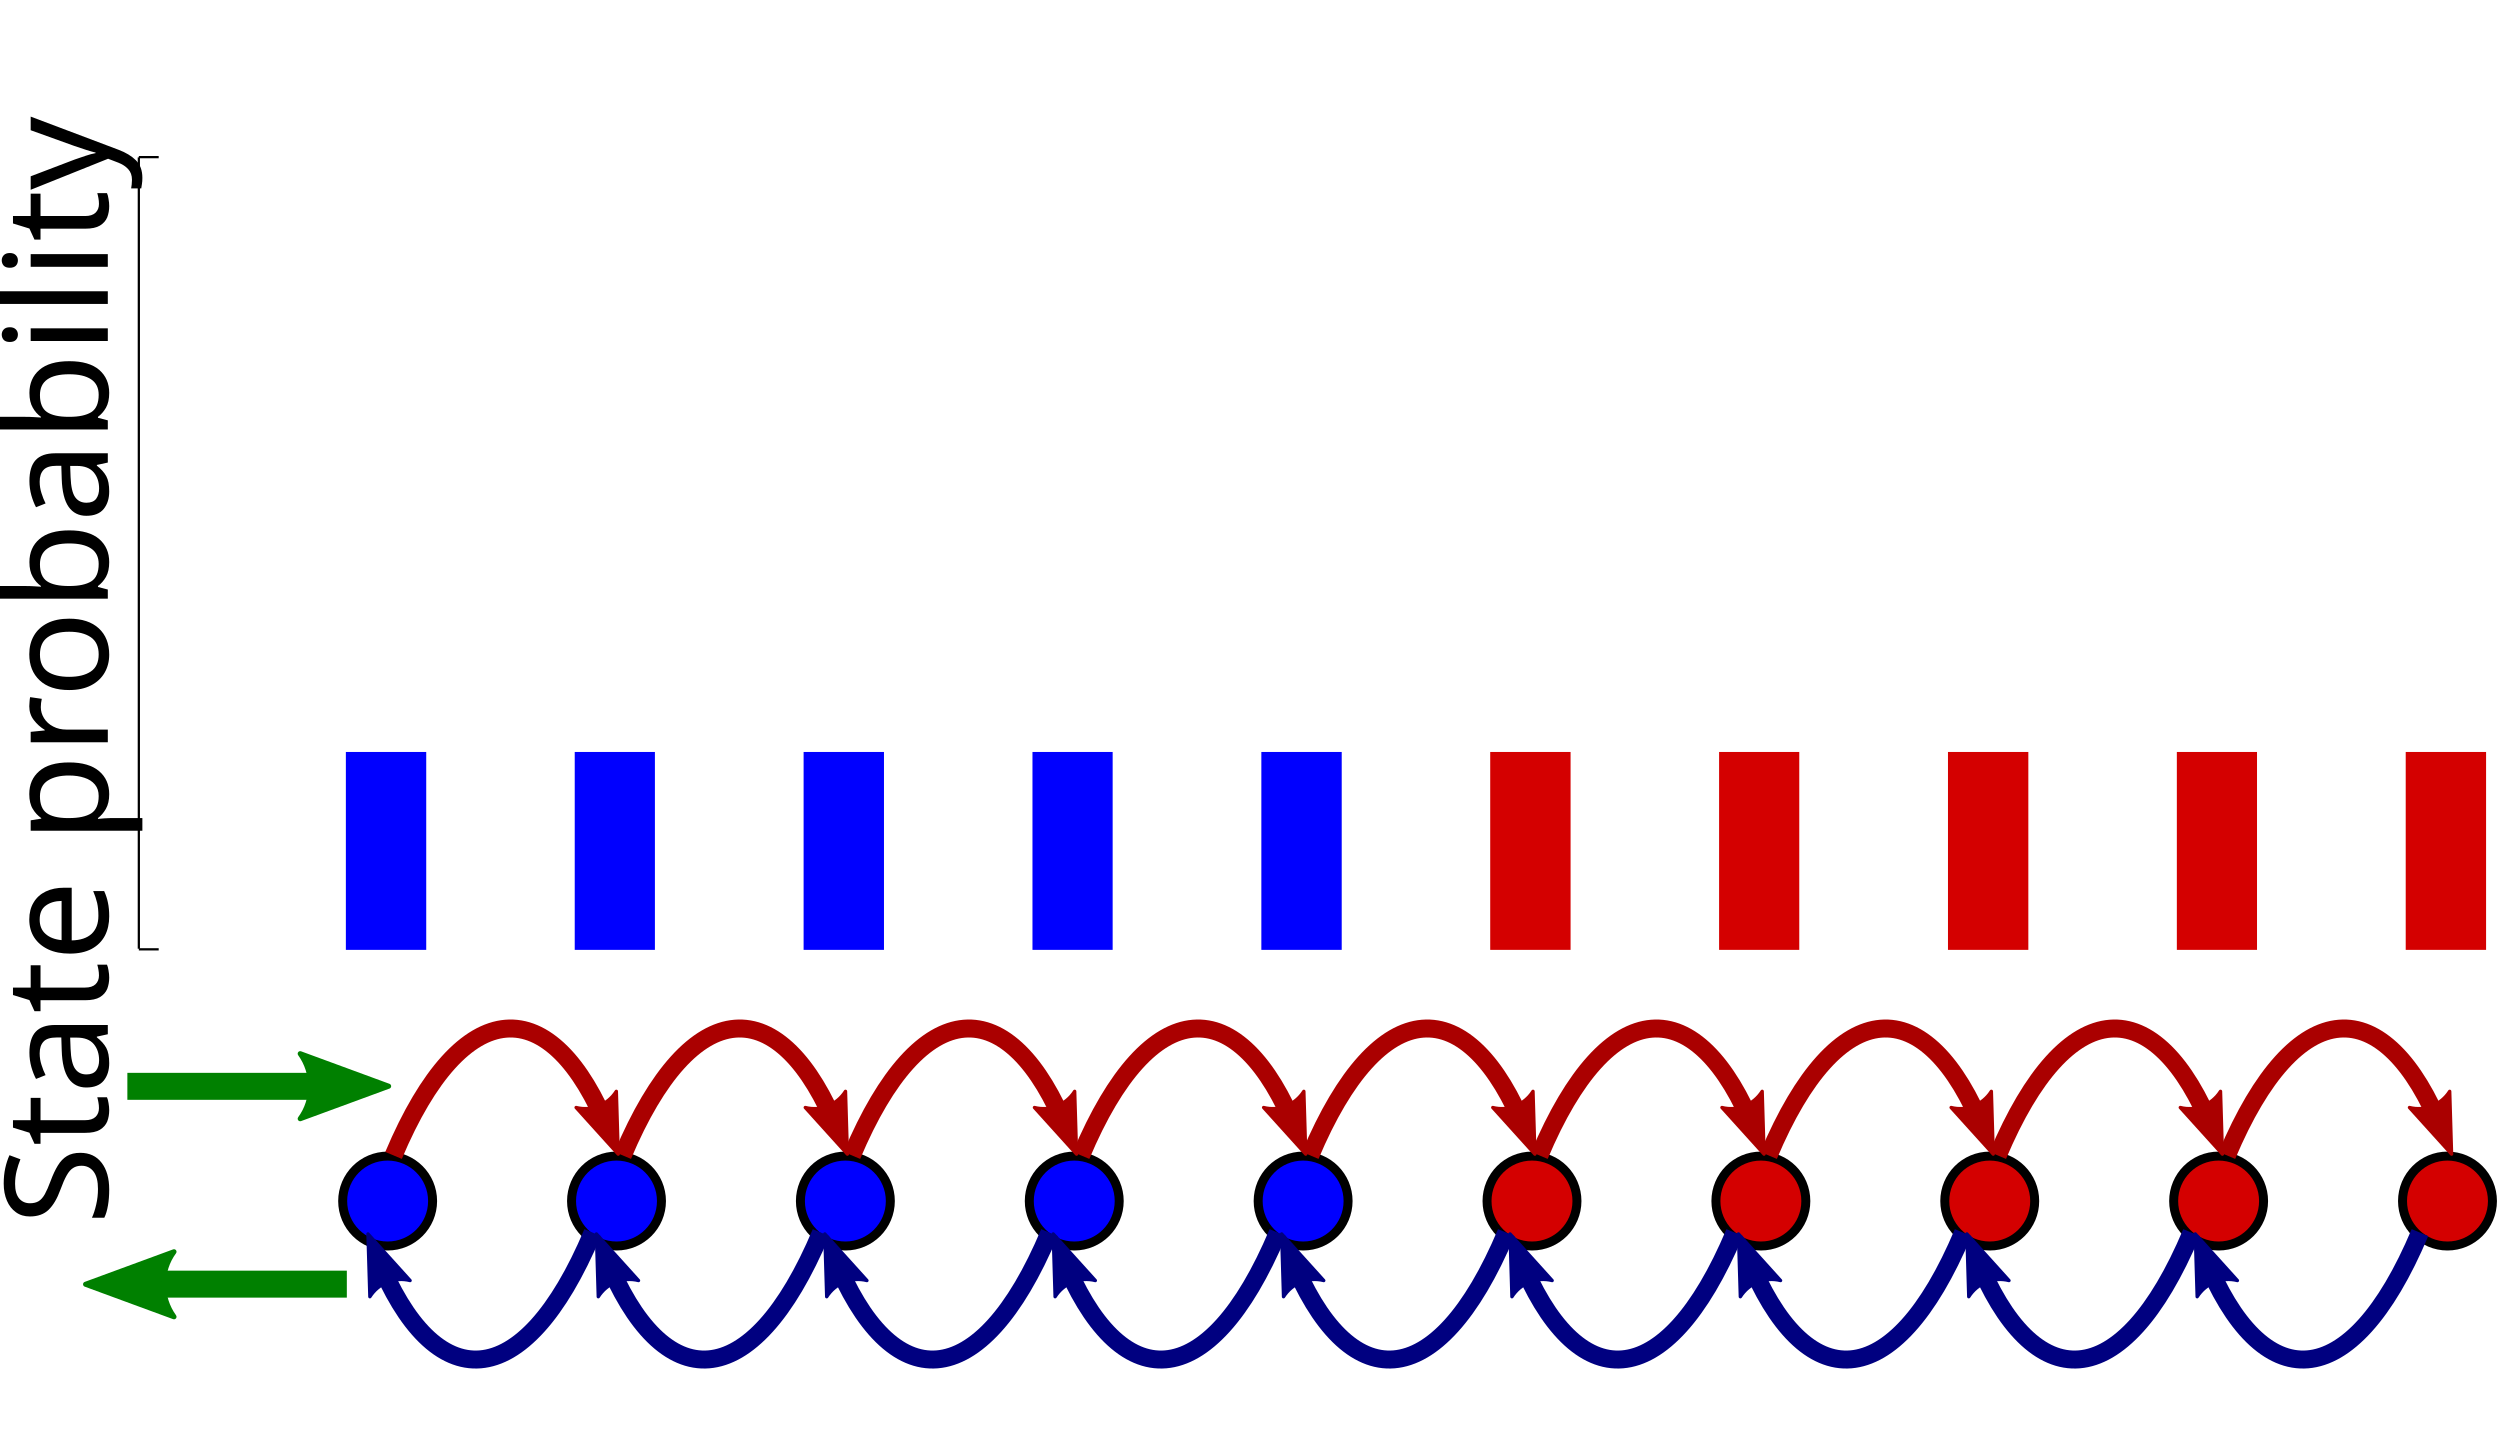
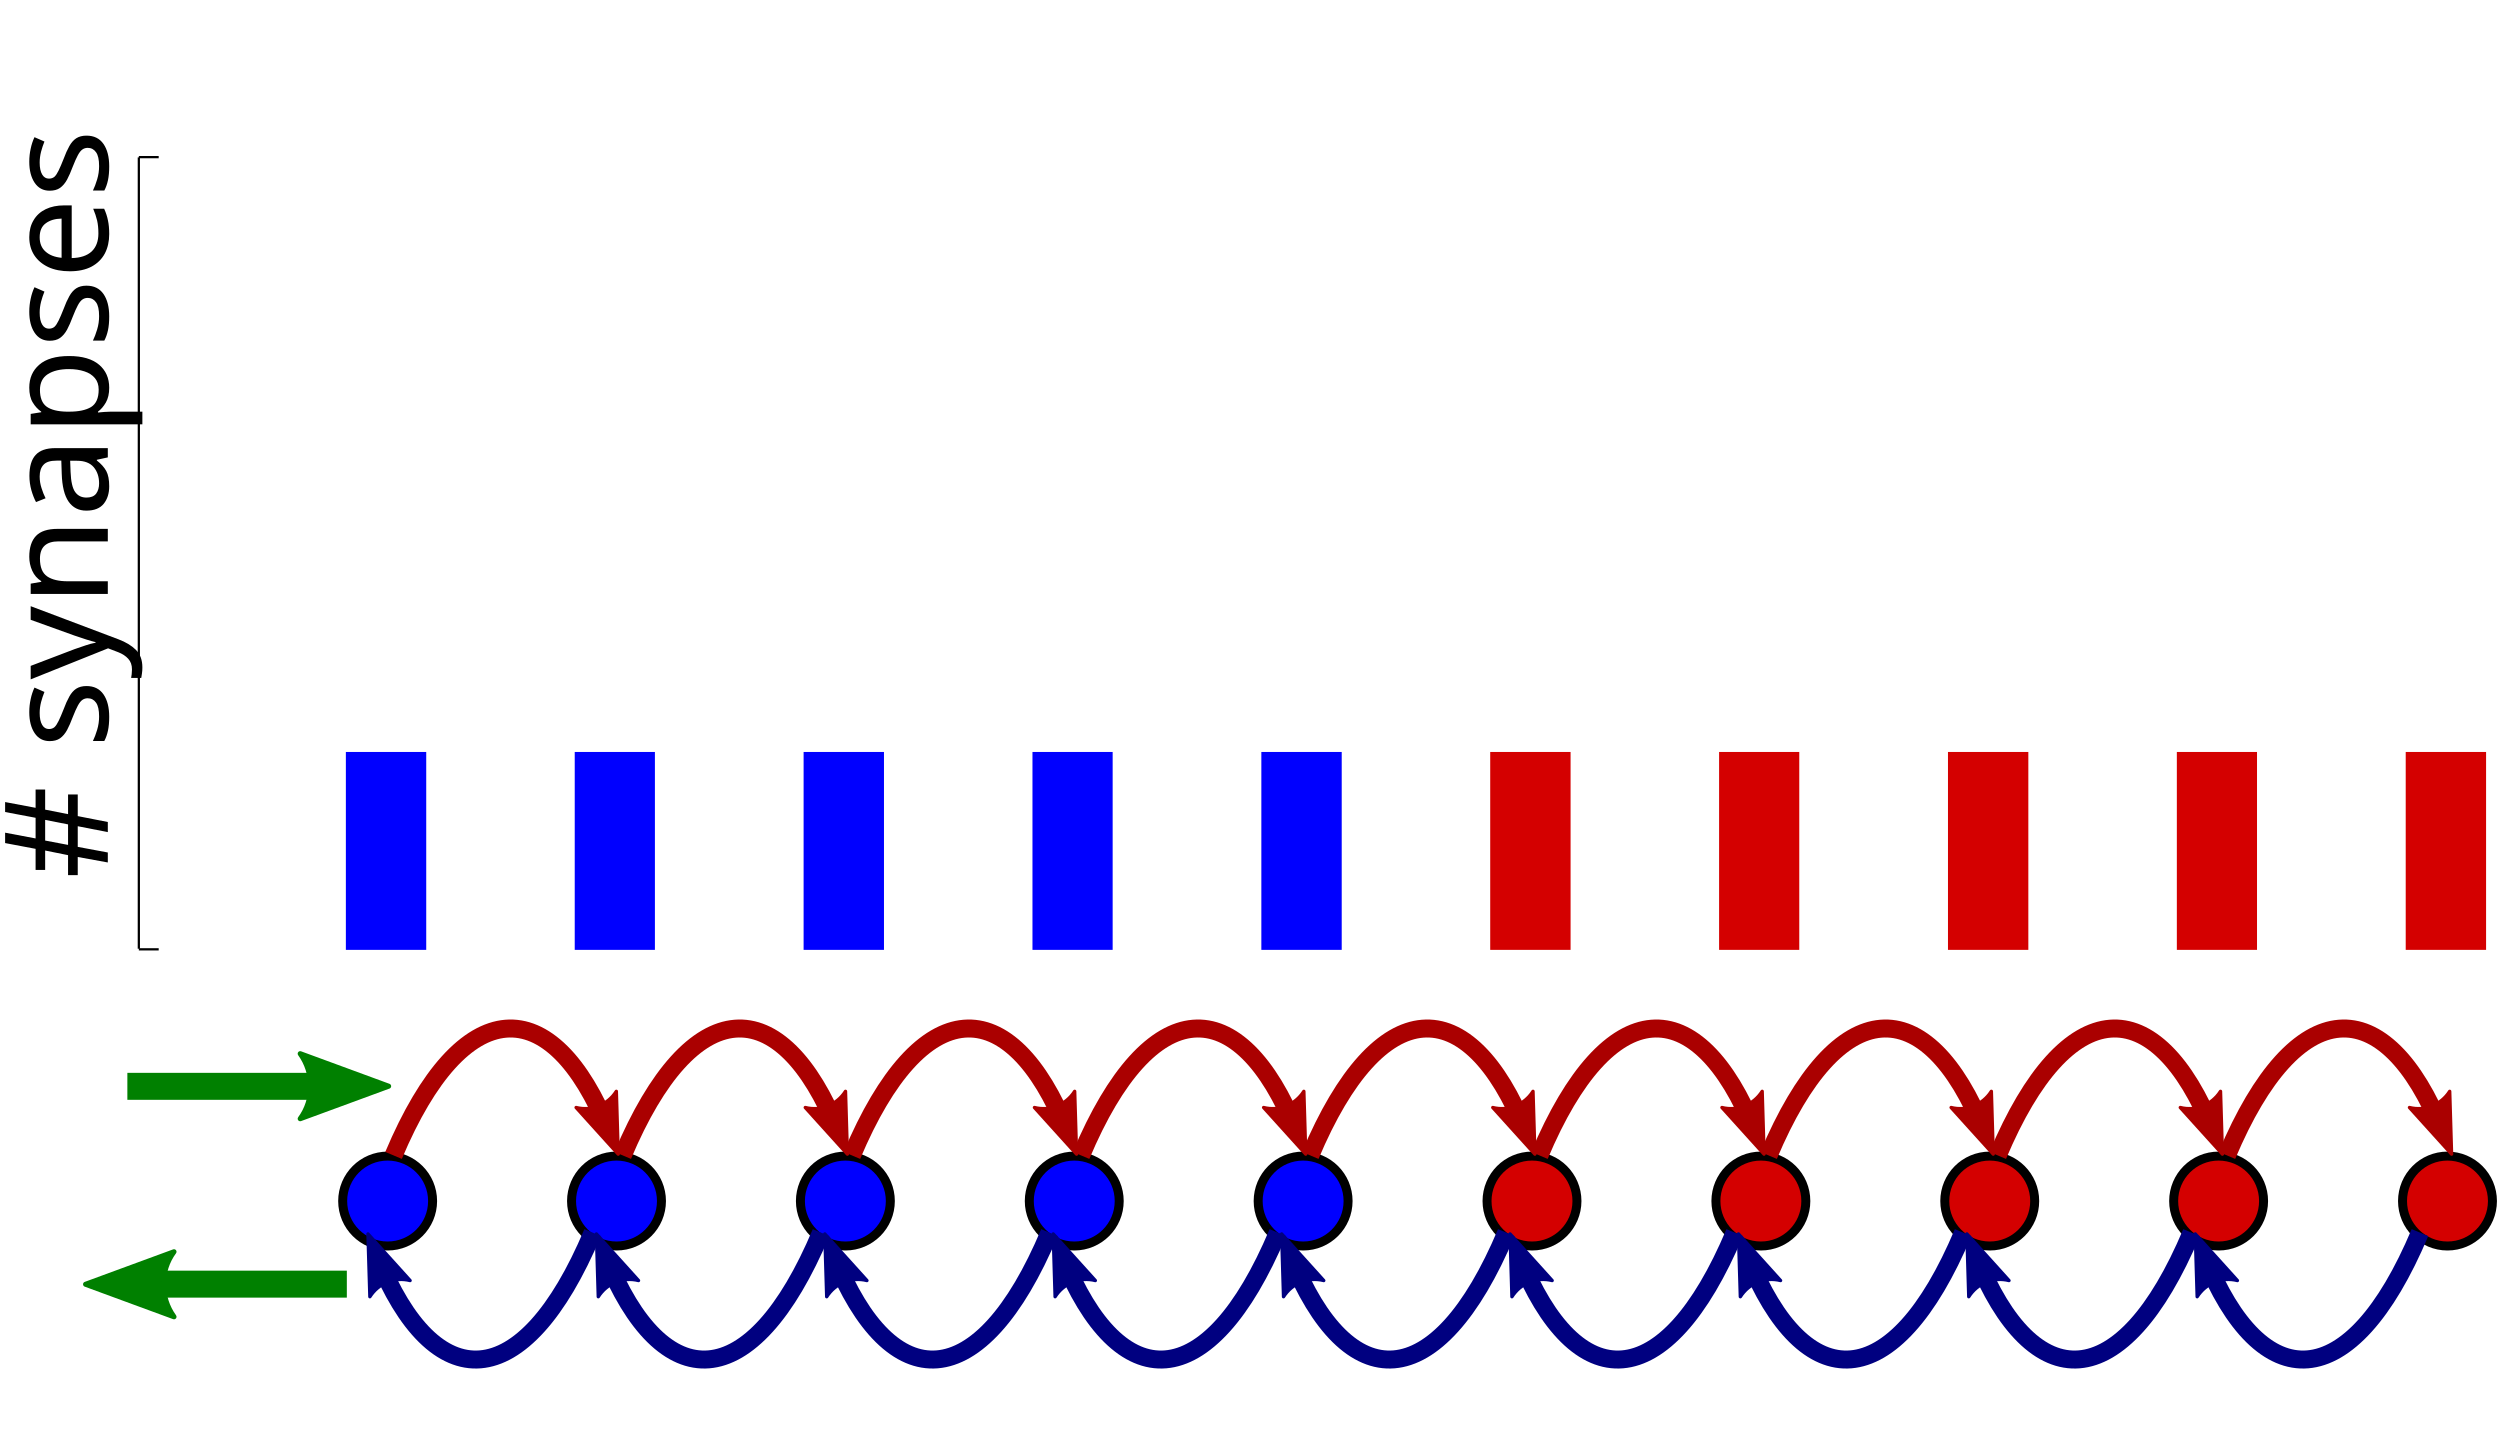
<svg xmlns="http://www.w3.org/2000/svg" width="278.043" height="159.804" id="svg2" version="1.1">
  <defs id="defs4">
    <marker orient="auto" refY="0" refX="0" id="Arrow2Send" style="overflow:visible">
      <path id="path4544" style="font-size:12px;fill-rule:evenodd;stroke-width:0.625;stroke-linejoin:round" d="M 8.719,4.034 -2.207,0.016 8.719,-4.002 c -1.745,2.372 -1.735,5.617 -6e-7,8.035 z" transform="matrix(-0.3,0,0,-0.3,0.69,0)" />
    </marker>
    <marker orient="auto" refY="0" refX="0" id="Arrow2Sstart" style="overflow:visible">
      <path id="path4541" style="font-size:12px;fill-rule:evenodd;stroke-width:0.625;stroke-linejoin:round" d="M 8.719,4.034 -2.207,0.016 8.719,-4.002 c -1.745,2.372 -1.735,5.617 -6e-7,8.035 z" transform="matrix(0.3,0,0,0.3,-0.69,0)" />
    </marker>
    <marker orient="auto" refY="0" refX="0" id="Arrow2Send-4" style="overflow:visible">
      <path id="path4544-5" style="font-size:12px;fill-rule:evenodd;stroke-width:0.625;stroke-linejoin:round" d="M 8.719,4.034 -2.207,0.016 8.719,-4.002 c -1.745,2.372 -1.735,5.617 -6e-7,8.035 z" transform="matrix(-0.3,0,0,-0.3,0.69,0)" />
    </marker>
    <marker orient="auto" refY="0" refX="0" id="Arrow2Send-3" style="overflow:visible">
      <path id="path4544-52" style="font-size:12px;fill-rule:evenodd;stroke-width:0.625;stroke-linejoin:round" d="M 8.719,4.034 -2.207,0.016 8.719,-4.002 c -1.745,2.372 -1.735,5.617 -6e-7,8.035 z" transform="matrix(-0.3,0,0,-0.3,0.69,0)" />
    </marker>
    <marker orient="auto" refY="0" refX="0" id="Arrow2Send-9" style="overflow:visible">
      <path id="path4544-4" style="font-size:12px;fill-rule:evenodd;stroke-width:0.625;stroke-linejoin:round" d="M 8.719,4.034 -2.207,0.016 8.719,-4.002 c -1.745,2.372 -1.735,5.617 -6e-7,8.035 z" transform="matrix(-0.3,0,0,-0.3,0.69,0)" />
    </marker>
    <marker orient="auto" refY="0" refX="0" id="Arrow2Send-0" style="overflow:visible">
      <path id="path4544-59" style="font-size:12px;fill-rule:evenodd;stroke-width:0.625;stroke-linejoin:round" d="M 8.719,4.034 -2.207,0.016 8.719,-4.002 c -1.745,2.372 -1.735,5.617 -6e-7,8.035 z" transform="matrix(-0.3,0,0,-0.3,0.69,0)" />
    </marker>
    <marker orient="auto" refY="0" refX="0" id="Arrow2Send-6" style="overflow:visible">
      <path id="path4544-594" style="font-size:12px;fill-rule:evenodd;stroke-width:0.625;stroke-linejoin:round" d="M 8.719,4.034 -2.207,0.016 8.719,-4.002 c -1.745,2.372 -1.735,5.617 -6e-7,8.035 z" transform="matrix(-0.3,0,0,-0.3,0.69,0)" />
    </marker>
    <marker orient="auto" refY="0" refX="0" id="Arrow2Send-43" style="overflow:visible">
      <path id="path4544-54" style="font-size:12px;fill-rule:evenodd;stroke-width:0.625;stroke-linejoin:round" d="M 8.719,4.034 -2.207,0.016 8.719,-4.002 c -1.745,2.372 -1.735,5.617 -6e-7,8.035 z" transform="matrix(-0.3,0,0,-0.3,0.69,0)" />
    </marker>
    <marker orient="auto" refY="0" refX="0" id="Arrow2Send-41" style="overflow:visible">
      <path id="path4544-6" style="font-size:12px;fill-rule:evenodd;stroke-width:0.625;stroke-linejoin:round" d="M 8.719,4.034 -2.207,0.016 8.719,-4.002 c -1.745,2.372 -1.735,5.617 -6e-7,8.035 z" transform="matrix(-0.3,0,0,-0.3,0.69,0)" />
    </marker>
    <marker orient="auto" refY="0" refX="0" id="Arrow2Send-1" style="overflow:visible">
      <path id="path4544-58" style="font-size:12px;fill-rule:evenodd;stroke-width:0.625;stroke-linejoin:round" d="M 8.719,4.034 -2.207,0.016 8.719,-4.002 c -1.745,2.372 -1.735,5.617 -6e-7,8.035 z" transform="matrix(-0.3,0,0,-0.3,0.69,0)" />
    </marker>
    <marker orient="auto" refY="0" refX="0" id="Arrow2Send-01" style="overflow:visible">
      <path id="path4544-40" style="font-size:12px;fill-rule:evenodd;stroke-width:0.625;stroke-linejoin:round" d="M 8.719,4.034 -2.207,0.016 8.719,-4.002 c -1.745,2.372 -1.735,5.617 -6e-7,8.035 z" transform="matrix(-0.3,0,0,-0.3,0.69,0)" />
    </marker>
    <marker orient="auto" refY="0" refX="0" id="Arrow2Send-91" style="overflow:visible">
      <path id="path4544-7" style="font-size:12px;fill-rule:evenodd;stroke-width:0.625;stroke-linejoin:round" d="M 8.719,4.034 -2.207,0.016 8.719,-4.002 c -1.745,2.372 -1.735,5.617 -6e-7,8.035 z" transform="matrix(-0.3,0,0,-0.3,0.69,0)" />
    </marker>
    <marker orient="auto" refY="0" refX="0" id="Arrow2Send-96" style="overflow:visible">
      <path id="path4544-8" style="font-size:12px;fill-rule:evenodd;stroke-width:0.625;stroke-linejoin:round" d="M 8.719,4.034 -2.207,0.016 8.719,-4.002 c -1.745,2.372 -1.735,5.617 -6e-7,8.035 z" transform="matrix(-0.3,0,0,-0.3,0.69,0)" />
    </marker>
    <marker orient="auto" refY="0" refX="0" id="Arrow2Send-30" style="overflow:visible">
      <path id="path4544-2" style="font-size:12px;fill-rule:evenodd;stroke-width:0.625;stroke-linejoin:round" d="M 8.719,4.034 -2.207,0.016 8.719,-4.002 c -1.745,2.372 -1.735,5.617 -6e-7,8.035 z" transform="matrix(-0.3,0,0,-0.3,0.69,0)" />
    </marker>
    <marker orient="auto" refY="0" refX="0" id="Arrow2Send-92" style="overflow:visible">
      <path id="path4544-24" style="font-size:12px;fill-rule:evenodd;stroke-width:0.625;stroke-linejoin:round" d="M 8.719,4.034 -2.207,0.016 8.719,-4.002 c -1.745,2.372 -1.735,5.617 -6e-7,8.035 z" transform="matrix(-0.3,0,0,-0.3,0.69,0)" />
    </marker>
    <marker orient="auto" refY="0" refX="0" id="Arrow2Send-8" style="overflow:visible">
      <path id="path4544-72" style="font-size:12px;fill-rule:evenodd;stroke-width:0.625;stroke-linejoin:round" d="M 8.719,4.034 -2.207,0.016 8.719,-4.002 c -1.745,2.372 -1.735,5.617 -6e-7,8.035 z" transform="matrix(-0.3,0,0,-0.3,0.69,0)" />
    </marker>
    <marker orient="auto" refY="0" refX="0" id="Arrow2Send-34" style="overflow:visible">
      <path id="path4544-3" style="font-size:12px;fill-rule:evenodd;stroke-width:0.625;stroke-linejoin:round" d="M 8.719,4.034 -2.207,0.016 8.719,-4.002 c -1.745,2.372 -1.735,5.617 -6e-7,8.035 z" transform="matrix(-0.3,0,0,-0.3,0.69,0)" />
    </marker>
    <marker orient="auto" refY="0" refX="0" id="Arrow2Send-32" style="overflow:visible">
      <path id="path4544-76" style="font-size:12px;fill-rule:evenodd;stroke-width:0.625;stroke-linejoin:round" d="M 8.719,4.034 -2.207,0.016 8.719,-4.002 c -1.745,2.372 -1.735,5.617 -6e-7,8.035 z" transform="matrix(-0.3,0,0,-0.3,0.69,0)" />
    </marker>
    <marker orient="auto" refY="0" refX="0" id="Arrow2Send-36" style="overflow:visible">
      <path id="path4544-9" style="font-size:12px;fill-rule:evenodd;stroke-width:0.625;stroke-linejoin:round" d="M 8.719,4.034 -2.207,0.016 8.719,-4.002 c -1.745,2.372 -1.735,5.617 -6e-7,8.035 z" transform="matrix(-0.3,0,0,-0.3,0.69,0)" />
    </marker>
    <marker orient="auto" refY="0" refX="0" id="Arrow2Send-33" style="overflow:visible">
      <path id="path4544-0" style="font-size:12px;fill-rule:evenodd;stroke-width:0.625;stroke-linejoin:round" d="M 8.719,4.034 -2.207,0.016 8.719,-4.002 c -1.745,2.372 -1.735,5.617 -6e-7,8.035 z" transform="matrix(-0.3,0,0,-0.3,0.69,0)" />
    </marker>
    <marker orient="auto" refY="0" refX="0" id="Arrow2SendM" style="overflow:visible">
      <path id="path3097" style="font-size:12px;fill:#aa0000;fill-rule:evenodd;stroke:#aa0000;stroke-width:0.625;stroke-linejoin:round" d="M 8.719,4.034 -2.207,0.016 8.719,-4.002 c -1.745,2.372 -1.735,5.617 -6e-7,8.035 z" transform="matrix(-0.3,0,0,-0.3,0.69,0)" />
    </marker>
    <marker orient="auto" refY="0" refX="0" id="Arrow2Sendg" style="overflow:visible">
      <path id="path3100" style="font-size:12px;fill:#aa0000;fill-rule:evenodd;stroke:#aa0000;stroke-width:0.625;stroke-linejoin:round" d="M 8.719,4.034 -2.207,0.016 8.719,-4.002 c -1.745,2.372 -1.735,5.617 -6e-7,8.035 z" transform="matrix(-0.3,0,0,-0.3,0.69,0)" />
    </marker>
    <marker orient="auto" refY="0" refX="0" id="Arrow2Send3" style="overflow:visible">
      <path id="path3103" style="font-size:12px;fill:#aa0000;fill-rule:evenodd;stroke:#aa0000;stroke-width:0.625;stroke-linejoin:round" d="M 8.719,4.034 -2.207,0.016 8.719,-4.002 c -1.745,2.372 -1.735,5.617 -6e-7,8.035 z" transform="matrix(-0.3,0,0,-0.3,0.69,0)" />
    </marker>
    <marker orient="auto" refY="0" refX="0" id="Arrow2Sends" style="overflow:visible">
      <path id="path3106" style="font-size:12px;fill:#aa0000;fill-rule:evenodd;stroke:#aa0000;stroke-width:0.625;stroke-linejoin:round" d="M 8.719,4.034 -2.207,0.016 8.719,-4.002 c -1.745,2.372 -1.735,5.617 -6e-7,8.035 z" transform="matrix(-0.3,0,0,-0.3,0.69,0)" />
    </marker>
    <marker orient="auto" refY="0" refX="0" id="Arrow2Sendz" style="overflow:visible">
      <path id="path3109" style="font-size:12px;fill:#aa0000;fill-rule:evenodd;stroke:#aa0000;stroke-width:0.625;stroke-linejoin:round" d="M 8.719,4.034 -2.207,0.016 8.719,-4.002 c -1.745,2.372 -1.735,5.617 -6e-7,8.035 z" transform="matrix(-0.3,0,0,-0.3,0.69,0)" />
    </marker>
    <marker orient="auto" refY="0" refX="0" id="Arrow2SendI" style="overflow:visible">
      <path id="path3112" style="font-size:12px;fill:#aa0000;fill-rule:evenodd;stroke:#aa0000;stroke-width:0.625;stroke-linejoin:round" d="M 8.719,4.034 -2.207,0.016 8.719,-4.002 c -1.745,2.372 -1.735,5.617 -6e-7,8.035 z" transform="matrix(-0.3,0,0,-0.3,0.69,0)" />
    </marker>
    <marker orient="auto" refY="0" refX="0" id="Arrow2Send7" style="overflow:visible">
      <path id="path3115" style="font-size:12px;fill:#aa0000;fill-rule:evenodd;stroke:#aa0000;stroke-width:0.625;stroke-linejoin:round" d="M 8.719,4.034 -2.207,0.016 8.719,-4.002 c -1.745,2.372 -1.735,5.617 -6e-7,8.035 z" transform="matrix(-0.3,0,0,-0.3,0.69,0)" />
    </marker>
    <marker orient="auto" refY="0" refX="0" id="Arrow2SendG" style="overflow:visible">
      <path id="path3118" style="font-size:12px;fill:#aa0000;fill-rule:evenodd;stroke:#aa0000;stroke-width:0.625;stroke-linejoin:round" d="M 8.719,4.034 -2.207,0.016 8.719,-4.002 c -1.745,2.372 -1.735,5.617 -6e-7,8.035 z" transform="matrix(-0.3,0,0,-0.3,0.69,0)" />
    </marker>
    <marker orient="auto" refY="0" refX="0" id="Arrow2SendJ" style="overflow:visible">
      <path id="path3121" style="font-size:12px;fill:#aa0000;fill-rule:evenodd;stroke:#aa0000;stroke-width:0.625;stroke-linejoin:round" d="M 8.719,4.034 -2.207,0.016 8.719,-4.002 c -1.745,2.372 -1.735,5.617 -6e-7,8.035 z" transform="matrix(-0.3,0,0,-0.3,0.69,0)" />
    </marker>
    <marker orient="auto" refY="0" refX="0" id="Arrow2Sendzk" style="overflow:visible">
      <path id="path3315" style="font-size:12px;fill:#000080;fill-rule:evenodd;stroke:#000080;stroke-width:0.625;stroke-linejoin:round" d="M 8.719,4.034 -2.207,0.016 8.719,-4.002 c -1.745,2.372 -1.735,5.617 -6e-7,8.035 z" transform="matrix(-0.3,0,0,-0.3,0.69,0)" />
    </marker>
    <marker orient="auto" refY="0" refX="0" id="Arrow2SendD" style="overflow:visible">
      <path id="path3318" style="font-size:12px;fill:#000080;fill-rule:evenodd;stroke:#000080;stroke-width:0.625;stroke-linejoin:round" d="M 8.719,4.034 -2.207,0.016 8.719,-4.002 c -1.745,2.372 -1.735,5.617 -6e-7,8.035 z" transform="matrix(-0.3,0,0,-0.3,0.69,0)" />
    </marker>
    <marker orient="auto" refY="0" refX="0" id="Arrow2SendO" style="overflow:visible">
      <path id="path3321" style="font-size:12px;fill:#000080;fill-rule:evenodd;stroke:#000080;stroke-width:0.625;stroke-linejoin:round" d="M 8.719,4.034 -2.207,0.016 8.719,-4.002 c -1.745,2.372 -1.735,5.617 -6e-7,8.035 z" transform="matrix(-0.3,0,0,-0.3,0.69,0)" />
    </marker>
    <marker orient="auto" refY="0" refX="0" id="Arrow2Sendu" style="overflow:visible">
      <path id="path3324" style="font-size:12px;fill:#000080;fill-rule:evenodd;stroke:#000080;stroke-width:0.625;stroke-linejoin:round" d="M 8.719,4.034 -2.207,0.016 8.719,-4.002 c -1.745,2.372 -1.735,5.617 -6e-7,8.035 z" transform="matrix(-0.3,0,0,-0.3,0.69,0)" />
    </marker>
    <marker orient="auto" refY="0" refX="0" id="Arrow2Sendd" style="overflow:visible">
      <path id="path3327" style="font-size:12px;fill:#000080;fill-rule:evenodd;stroke:#000080;stroke-width:0.625;stroke-linejoin:round" d="M 8.719,4.034 -2.207,0.016 8.719,-4.002 c -1.745,2.372 -1.735,5.617 -6e-7,8.035 z" transform="matrix(-0.3,0,0,-0.3,0.69,0)" />
    </marker>
    <marker orient="auto" refY="0" refX="0" id="Arrow2Send9" style="overflow:visible">
      <path id="path3330" style="font-size:12px;fill:#000080;fill-rule:evenodd;stroke:#000080;stroke-width:0.625;stroke-linejoin:round" d="M 8.719,4.034 -2.207,0.016 8.719,-4.002 c -1.745,2.372 -1.735,5.617 -6e-7,8.035 z" transform="matrix(-0.3,0,0,-0.3,0.69,0)" />
    </marker>
    <marker orient="auto" refY="0" refX="0" id="Arrow2SendI1" style="overflow:visible">
      <path id="path3333" style="font-size:12px;fill:#000080;fill-rule:evenodd;stroke:#000080;stroke-width:0.625;stroke-linejoin:round" d="M 8.719,4.034 -2.207,0.016 8.719,-4.002 c -1.745,2.372 -1.735,5.617 -6e-7,8.035 z" transform="matrix(-0.3,0,0,-0.3,0.69,0)" />
    </marker>
    <marker orient="auto" refY="0" refX="0" id="Arrow2Senda" style="overflow:visible">
      <path id="path3336" style="font-size:12px;fill:#000080;fill-rule:evenodd;stroke:#000080;stroke-width:0.625;stroke-linejoin:round" d="M 8.719,4.034 -2.207,0.016 8.719,-4.002 c -1.745,2.372 -1.735,5.617 -6e-7,8.035 z" transform="matrix(-0.3,0,0,-0.3,0.69,0)" />
    </marker>
    <marker orient="auto" refY="0" refX="0" id="Arrow2SendaN" style="overflow:visible">
      <path id="path3339" style="font-size:12px;fill:#000080;fill-rule:evenodd;stroke:#000080;stroke-width:0.625;stroke-linejoin:round" d="M 8.719,4.034 -2.207,0.016 8.719,-4.002 c -1.745,2.372 -1.735,5.617 -6e-7,8.035 z" transform="matrix(-0.3,0,0,-0.3,0.69,0)" />
    </marker>
    <marker orient="auto" refY="0" refX="0" id="Arrow2Send-33d2" style="overflow:visible">
      <path id="path5288" style="font-size:12px;fill:#008000;fill-rule:evenodd;stroke:#008000;stroke-width:0.625;stroke-linejoin:round" d="M 8.719,4.034 -2.207,0.016 8.719,-4.002 c -1.745,2.372 -1.735,5.617 -6e-7,8.035 z" transform="matrix(-0.3,0,0,-0.3,0.69,0)" />
    </marker>
    <marker orient="auto" refY="0" refX="0" id="Arrow2Send-337r" style="overflow:visible">
      <path id="path5291" style="font-size:12px;fill:#008000;fill-rule:evenodd;stroke:#008000;stroke-width:0.625;stroke-linejoin:round" d="M 8.719,4.034 -2.207,0.016 8.719,-4.002 c -1.745,2.372 -1.735,5.617 -6e-7,8.035 z" transform="matrix(-0.3,0,0,-0.3,0.69,0)" />
    </marker>
    <marker orient="auto" refY="0" refX="0" id="Arrow2Send-33Jk" style="overflow:visible">
      <path id="path5285" style="font-size:12px;fill:#008000;fill-rule:evenodd;stroke:#008000;stroke-width:0.625;stroke-linejoin:round" d="M 8.719,4.034 -2.207,0.016 8.719,-4.002 c -1.745,2.372 -1.735,5.617 -6e-7,8.035 z" transform="matrix(-0.3,0,0,-0.3,0.69,0)" />
    </marker>
    <marker orient="auto" refY="0" refX="0" id="Arrow2Send-33V0" style="overflow:visible">
      <path id="path5294" style="font-size:12px;fill:#008000;fill-rule:evenodd;stroke:#008000;stroke-width:0.625;stroke-linejoin:round" d="M 8.719,4.034 -2.207,0.016 8.719,-4.002 c -1.745,2.372 -1.735,5.617 -6e-7,8.035 z" transform="matrix(-0.3,0,0,-0.3,0.69,0)" />
    </marker>
    <marker orient="auto" refY="0" refX="0" id="Arrow2Send-33Jk-1" style="overflow:visible">
      <path id="path5285-4" style="font-size:12px;fill:#008000;fill-rule:evenodd;stroke:#008000;stroke-width:0.625;stroke-linejoin:round" d="M 8.719,4.034 -2.207,0.016 8.719,-4.002 c -1.745,2.372 -1.735,5.617 -6e-7,8.035 z" transform="matrix(-0.3,0,0,-0.3,0.69,0)" />
    </marker>
    <marker orient="auto" refY="0" refX="0" id="Arrow2Send-33V0-2" style="overflow:visible">
      <path id="path5294-3" style="font-size:12px;fill:#008000;fill-rule:evenodd;stroke:#008000;stroke-width:0.625;stroke-linejoin:round" d="M 8.719,4.034 -2.207,0.016 8.719,-4.002 c -1.745,2.372 -1.735,5.617 -6e-7,8.035 z" transform="matrix(-0.3,0,0,-0.3,0.69,0)" />
    </marker>
  </defs>
  <g id="layer1" transform="translate(-90.98613,-322.2844)">
    <g id="g3122" transform="translate(-8.499912,14.92788)">
      <path d="m 190,347.362 c 0,2.761 -2.239,5 -5,5 -2.761,0 -5,-2.239 -5,-5 0,-2.761 2.239,-5 5,-5 2.761,0 5,2.239 5,5 z" id="path2994-3-2-1" style="fill:#d40000;stroke:#000000;stroke-width:1;stroke-linecap:round;stroke-linejoin:round;stroke-miterlimit:4;stroke-dasharray:none;stroke-dashoffset:0" transform="matrix(-1,0,0,1,556.6883,93.57143)" />
      <path d="m 190,347.362 c 0,2.761 -2.239,5 -5,5 -2.761,0 -5,-2.239 -5,-5 0,-2.761 2.239,-5 5,-5 2.761,0 5,2.239 5,5 z" id="path2994-3-2-7" style="fill:#d40000;stroke:#000000;stroke-width:1;stroke-linecap:round;stroke-linejoin:round;stroke-miterlimit:4;stroke-dasharray:none;stroke-dashoffset:0" transform="matrix(-1,0,0,1,531.2338,93.57143)" />
      <path d="m 190,347.362 c 0,2.761 -2.239,5 -5,5 -2.761,0 -5,-2.239 -5,-5 0,-2.761 2.239,-5 5,-5 2.761,0 5,2.239 5,5 z" id="path2994-3-2-4" style="fill:#d40000;stroke:#000000;stroke-width:1;stroke-linecap:round;stroke-linejoin:round;stroke-miterlimit:4;stroke-dasharray:none;stroke-dashoffset:0" transform="matrix(-1,0,0,1,480.3247,93.57143)" />
      <path d="m 190,347.362 c 0,2.761 -2.239,5 -5,5 -2.761,0 -5,-2.239 -5,-5 0,-2.761 2.239,-5 5,-5 2.761,0 5,2.239 5,5 z" id="path2994-3-2-0" style="fill:#d40000;stroke:#000000;stroke-width:1;stroke-linecap:round;stroke-linejoin:round;stroke-miterlimit:4;stroke-dasharray:none;stroke-dashoffset:0" transform="matrix(-1,0,0,1,505.7792,93.57143)" />
      <path d="m 190,347.362 c 0,2.761 -2.239,5 -5,5 -2.761,0 -5,-2.239 -5,-5 0,-2.761 2.239,-5 5,-5 2.761,0 5,2.239 5,5 z" id="path2994-3-2-9" style="fill:#d40000;stroke:#000000;stroke-width:1;stroke-linecap:round;stroke-linejoin:round;stroke-miterlimit:4;stroke-dasharray:none;stroke-dashoffset:0" transform="matrix(-1,0,0,1,454.8701,93.57143)" />
      <path d="m 190,347.362 c 0,2.761 -2.239,5 -5,5 -2.761,0 -5,-2.239 -5,-5 0,-2.761 2.239,-5 5,-5 2.761,0 5,2.239 5,5 z" id="path2994-8" style="fill:#0000ff;stroke:#000000;stroke-width:1;stroke-linecap:round;stroke-linejoin:round;stroke-miterlimit:4;stroke-dasharray:none;stroke-dashoffset:0" transform="matrix(-1,0,0,1,353.0519,93.57143)" />
      <path d="m 190,347.362 c 0,2.761 -2.239,5 -5,5 -2.761,0 -5,-2.239 -5,-5 0,-2.761 2.239,-5 5,-5 2.761,0 5,2.239 5,5 z" id="path2994-82" style="fill:#0000ff;stroke:#000000;stroke-width:1;stroke-linecap:round;stroke-linejoin:round;stroke-miterlimit:4;stroke-dasharray:none;stroke-dashoffset:0" transform="matrix(-1,0,0,1,378.5065,93.57143)" />
      <path d="m 190,347.362 c 0,2.761 -2.239,5 -5,5 -2.761,0 -5,-2.239 -5,-5 0,-2.761 2.239,-5 5,-5 2.761,0 5,2.239 5,5 z" id="path2994-45" style="fill:#0000ff;stroke:#000000;stroke-width:1;stroke-linecap:round;stroke-linejoin:round;stroke-miterlimit:4;stroke-dasharray:none;stroke-dashoffset:0" transform="matrix(-1,0,0,1,403.961,93.57143)" />
      <path d="m 190,347.362 c 0,2.761 -2.239,5 -5,5 -2.761,0 -5,-2.239 -5,-5 0,-2.761 2.239,-5 5,-5 2.761,0 5,2.239 5,5 z" id="path2994-5" style="fill:#0000ff;stroke:#000000;stroke-width:1;stroke-linecap:round;stroke-linejoin:round;stroke-miterlimit:4;stroke-dasharray:none;stroke-dashoffset:0" transform="matrix(-1,0,0,1,429.4156,93.57143)" />
      <path id="path5894-5-4" d="m 347.157,435.86 c 7.696,-18.279 17.625,-18.423 23.968,-2.651" style="fill:none;stroke:#aa0000;stroke-width:2;stroke-linecap:butt;stroke-linejoin:miter;stroke-miterlimit:4;stroke-opacity:1;stroke-dasharray:none;marker-end:url(#Arrow2Sends)" />
      <path id="path5894-5-9" d="m 321.669,435.86 c 7.696,-18.279 17.625,-18.423 23.968,-2.651" style="fill:none;stroke:#aa0000;stroke-width:2;stroke-linecap:butt;stroke-linejoin:miter;stroke-miterlimit:4;stroke-opacity:1;stroke-dasharray:none;marker-end:url(#Arrow2Sendg)" />
      <path id="path5894-5-93" d="m 296.182,435.86 c 7.696,-18.279 17.625,-18.423 23.968,-2.651" style="fill:none;stroke:#aa0000;stroke-width:2;stroke-linecap:butt;stroke-linejoin:miter;stroke-miterlimit:4;stroke-opacity:1;stroke-dasharray:none;marker-end:url(#Arrow2SendJ)" />
      <path id="path5894-5-48" d="m 270.694,435.86 c 7.696,-18.279 17.625,-18.423 23.968,-2.651" style="fill:none;stroke:#aa0000;stroke-width:2;stroke-linecap:butt;stroke-linejoin:miter;stroke-miterlimit:4;stroke-opacity:1;stroke-dasharray:none;marker-end:url(#Arrow2SendG)" />
      <path id="path5894-5-8" d="m 245.206,435.86 c 7.696,-18.279 17.625,-18.423 23.968,-2.651" style="fill:none;stroke:#aa0000;stroke-width:2;stroke-linecap:butt;stroke-linejoin:miter;stroke-miterlimit:4;stroke-opacity:1;stroke-dasharray:none;marker-end:url(#Arrow2SendM)" />
      <path id="path5894-5-2" d="m 219.719,435.86 c 7.696,-18.279 17.625,-18.423 23.968,-2.651" style="fill:none;stroke:#aa0000;stroke-width:2;stroke-linecap:butt;stroke-linejoin:miter;stroke-miterlimit:4;stroke-opacity:1;stroke-dasharray:none;marker-end:url(#Arrow2Send3)" />
      <path id="path5894-5-98" d="m 194.231,435.86 c 7.696,-18.279 17.625,-18.423 23.968,-2.651" style="fill:none;stroke:#aa0000;stroke-width:2;stroke-linecap:butt;stroke-linejoin:miter;stroke-miterlimit:4;stroke-opacity:1;stroke-dasharray:none;marker-end:url(#Arrow2SendI)" />
      <path id="path5894-5-49" d="m 168.743,435.86 c 7.696,-18.279 17.625,-18.423 23.968,-2.651" style="fill:none;stroke:#aa0000;stroke-width:2;stroke-linecap:butt;stroke-linejoin:miter;stroke-miterlimit:4;stroke-opacity:1;stroke-dasharray:none;marker-end:url(#Arrow2Send7)" />
      <g id="g3240">
        <path transform="matrix(-1,0,0,1,327.5974,93.57143)" style="fill:#0000ff;stroke:#000000;stroke-width:1;stroke-linecap:round;stroke-linejoin:round;stroke-miterlimit:4;stroke-dasharray:none;stroke-dashoffset:0" id="path2994-4" d="m 190,347.362 c 0,2.761 -2.239,5 -5,5 -2.761,0 -5,-2.239 -5,-5 0,-2.761 2.239,-5 5,-5 2.761,0 5,2.239 5,5 z" />
        <path style="fill:none;stroke:#aa0000;stroke-width:2;stroke-linecap:butt;stroke-linejoin:miter;stroke-miterlimit:4;stroke-opacity:1;stroke-dasharray:none;marker-end:url(#Arrow2Sendz)" d="m 143.256,435.86 c 7.696,-18.279 17.625,-18.423 23.968,-2.651" id="path5894-5" />
        <path style="fill:none;stroke:#000080;stroke-width:2;stroke-linecap:butt;stroke-linejoin:miter;stroke-miterlimit:4;stroke-opacity:1;stroke-dasharray:none;stroke-dashoffset:0;marker-end:url(#Arrow2SendD)" d="m 165.399,444.446 c -7.696,18.279 -17.625,18.423 -23.968,2.651" id="path5894-5-1" />
      </g>
      <path id="path5894-5-1-1" d="m 368.626,444.446 c -7.696,18.279 -17.625,18.423 -23.968,2.651" style="fill:none;stroke:#000080;stroke-width:2;stroke-linecap:butt;stroke-linejoin:miter;stroke-miterlimit:4;stroke-opacity:1;stroke-dasharray:none;stroke-dashoffset:0;marker-end:url(#Arrow2Senda)" />
      <path id="path5894-5-1-19" d="m 343.223,444.446 c -7.696,18.279 -17.625,18.423 -23.968,2.651" style="fill:none;stroke:#000080;stroke-width:2;stroke-linecap:butt;stroke-linejoin:miter;stroke-miterlimit:4;stroke-opacity:1;stroke-dasharray:none;stroke-dashoffset:0;marker-end:url(#Arrow2Sendd)" />
      <path id="path5894-5-1-0" d="m 317.819,444.446 c -7.696,18.279 -17.625,18.423 -23.968,2.651" style="fill:none;stroke:#000080;stroke-width:2;stroke-linecap:butt;stroke-linejoin:miter;stroke-miterlimit:4;stroke-opacity:1;stroke-dasharray:none;stroke-dashoffset:0;marker-end:url(#Arrow2SendI1)" />
      <path id="path5894-5-1-8" d="m 292.416,444.446 c -7.696,18.279 -17.625,18.423 -23.968,2.651" style="fill:none;stroke:#000080;stroke-width:2;stroke-linecap:butt;stroke-linejoin:miter;stroke-miterlimit:4;stroke-opacity:1;stroke-dasharray:none;stroke-dashoffset:0;marker-end:url(#Arrow2SendO)" />
      <path id="path5894-5-1-9" d="m 267.013,444.446 c -7.696,18.279 -17.625,18.423 -23.968,2.651" style="fill:none;stroke:#000080;stroke-width:2;stroke-linecap:butt;stroke-linejoin:miter;stroke-miterlimit:4;stroke-opacity:1;stroke-dasharray:none;stroke-dashoffset:0;marker-end:url(#Arrow2Sendu)" />
      <path id="path5894-5-1-95" d="m 241.609,444.446 c -7.696,18.279 -17.625,18.423 -23.968,2.651" style="fill:none;stroke:#000080;stroke-width:2;stroke-linecap:butt;stroke-linejoin:miter;stroke-miterlimit:4;stroke-opacity:1;stroke-dasharray:none;stroke-dashoffset:0;marker-end:url(#Arrow2Sendzk)" />
      <path id="path5894-5-1-191" d="m 216.206,444.446 c -7.696,18.279 -17.625,18.423 -23.968,2.651" style="fill:none;stroke:#000080;stroke-width:2;stroke-linecap:butt;stroke-linejoin:miter;stroke-miterlimit:4;stroke-opacity:1;stroke-dasharray:none;stroke-dashoffset:0;marker-end:url(#Arrow2Send9)" />
      <path id="path5894-5-1-15" d="m 190.802,444.446 c -7.696,18.279 -17.625,18.423 -23.968,2.651" style="fill:none;stroke:#000080;stroke-width:2;stroke-linecap:butt;stroke-linejoin:miter;stroke-miterlimit:4;stroke-opacity:1;stroke-dasharray:none;stroke-dashoffset:0;marker-end:url(#Arrow2SendaN)" />
    </g>
    <g id="g3157" transform="translate(-8.499912,14.92788)">
      <path d="m 114.927,324.832 2.208,0" style="fill:none;stroke:#000000;stroke-width:0.25;stroke-linecap:butt;stroke-linejoin:round;stroke-miterlimit:10;stroke-opacity:1;stroke-dasharray:none" id="path150" />
      <path d="m 114.927,412.873 0,-88.012" style="fill:none;stroke:#000000;stroke-width:0.25;stroke-linecap:butt;stroke-linejoin:round;stroke-miterlimit:10;stroke-opacity:1;stroke-dasharray:none" id="path176" />
      <path d="m 114.927,412.941 2.208,0" style="fill:none;stroke:#000000;stroke-width:0.25;stroke-linecap:butt;stroke-linejoin:round;stroke-miterlimit:10;stroke-opacity:1;stroke-dasharray:none" id="path150-1" />
-       <text transform="matrix(0,-1,1,0,0,0)" id="text3120" y="111.476" x="-443.6" style="font-size:40px;font-style:normal;font-weight:normal;line-height:125%;letter-spacing:0px;word-spacing:0px;fill:#000000;fill-opacity:1;stroke:none;font-family:Sans" xml:space="preserve">
-         <tspan style="font-size:16px" y="111.476" x="-443.6" id="tspan3122">State probability</tspan>
+       <text transform="matrix(0,-1,1,0,0,0)" id="text3120" y="111.476" x="-405.088" style="font-size:40px;font-style:normal;font-weight:normal;line-height:125%;letter-spacing:0px;word-spacing:0px;fill:#000000;fill-opacity:1;stroke:none;font-family:Sans" xml:space="preserve">
+         <tspan style="font-size:16px" y="111.476" x="-405.088" id="tspan3122"># synapses</tspan>
      </text>
    </g>
    <path id="path3082-2" d="m 105.151,443.103 25,0" style="fill:#ff9955;stroke:#008000;stroke-width:3;stroke-linecap:butt;stroke-linejoin:miter;stroke-miterlimit:4;stroke-opacity:1;stroke-dasharray:none;marker-end:url(#Arrow2Send-33V0)" />
    <path id="path3082-9-4" d="m 129.56,465.103 -25,0" style="fill:#ff9955;stroke:#008000;stroke-width:3;stroke-linecap:butt;stroke-linejoin:miter;stroke-miterlimit:4;stroke-opacity:1;stroke-dasharray:none;marker-end:url(#Arrow2Send-33V0-2)" />
    <g id="g3133" transform="matrix(1,0,0,0.5747448,90.98613,322.2844)" style="fill:none">
      <path id="path3135" d="m 0,0 278.043,0 0,278.043 -278.043,0 z" style="fill:none;stroke:none" />
    </g>
    <g id="g3476">
      <path d="m 129.452,427.926 8.938,0 0,-22.01 -8.938,0 0,22.01 z" style="fill:#0000ff;fill-opacity:1;fill-rule:evenodd;stroke:none" id="path176-3" />
      <path d="m 154.906,427.926 8.917,0 0,-22.01 -8.917,0 0,22.01 z" style="fill:#0000ff;fill-opacity:1;fill-rule:evenodd;stroke:none" id="path180" />
      <path d="m 180.361,427.926 8.938,0 0,-22.01 -8.938,0 0,22.01 z" style="fill:#0000ff;fill-opacity:1;fill-rule:evenodd;stroke:none" id="path184" />
      <path d="m 205.815,427.926 8.917,0 0,-22.01 -8.917,0 0,22.01 z" style="fill:#0000ff;fill-opacity:1;fill-rule:evenodd;stroke:none" id="path188" />
      <path d="m 231.27,427.926 8.938,0 0,-22.01 -8.938,0 0,22.01 z" style="fill:#0000ff;fill-opacity:1;fill-rule:evenodd;stroke:none" id="path192" />
      <path d="m 256.724,427.926 8.938,0 0,-22.01 -8.938,0 0,22.01 z" style="fill:#d40000;fill-opacity:1;fill-rule:evenodd;stroke:none" id="path196" />
      <path d="m 282.179,427.926 8.917,0 0,-22.01 -8.917,0 0,22.01 z" style="fill:#d40000;fill-opacity:1;fill-rule:evenodd;stroke:none" id="path200" />
      <path d="m 307.634,427.926 8.938,0 0,-22.01 -8.938,0 0,22.01 z" style="fill:#d40000;fill-opacity:1;fill-rule:evenodd;stroke:none" id="path204" />
      <path d="m 333.088,427.926 8.917,0 0,-22.01 -8.917,0 0,22.01 z" style="fill:#d40000;fill-opacity:1;fill-rule:evenodd;stroke:none" id="path208" />
      <path d="m 358.543,427.926 8.938,0 0,-22.01 -8.938,0 0,22.01 z" style="fill:#d40000;fill-opacity:1;fill-rule:evenodd;stroke:none" id="path212" />
    </g>
  </g>
</svg>
